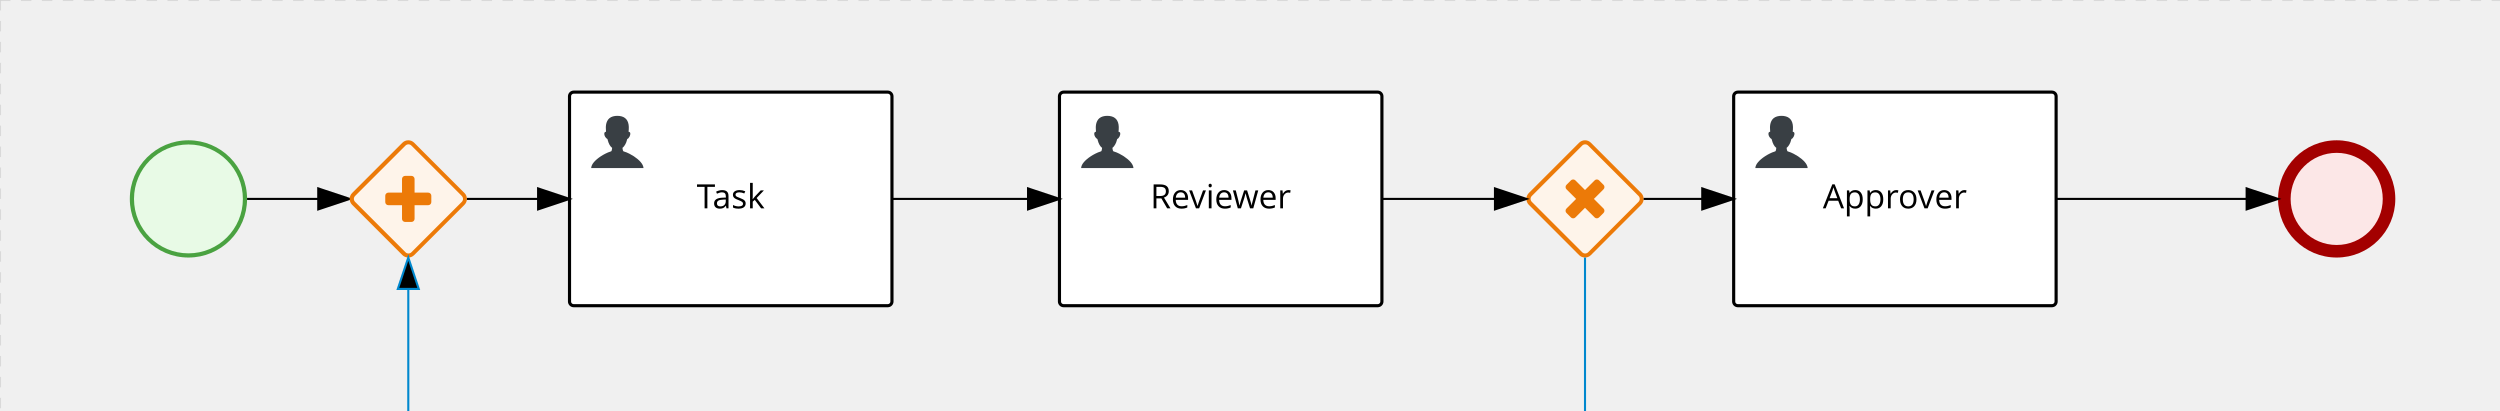
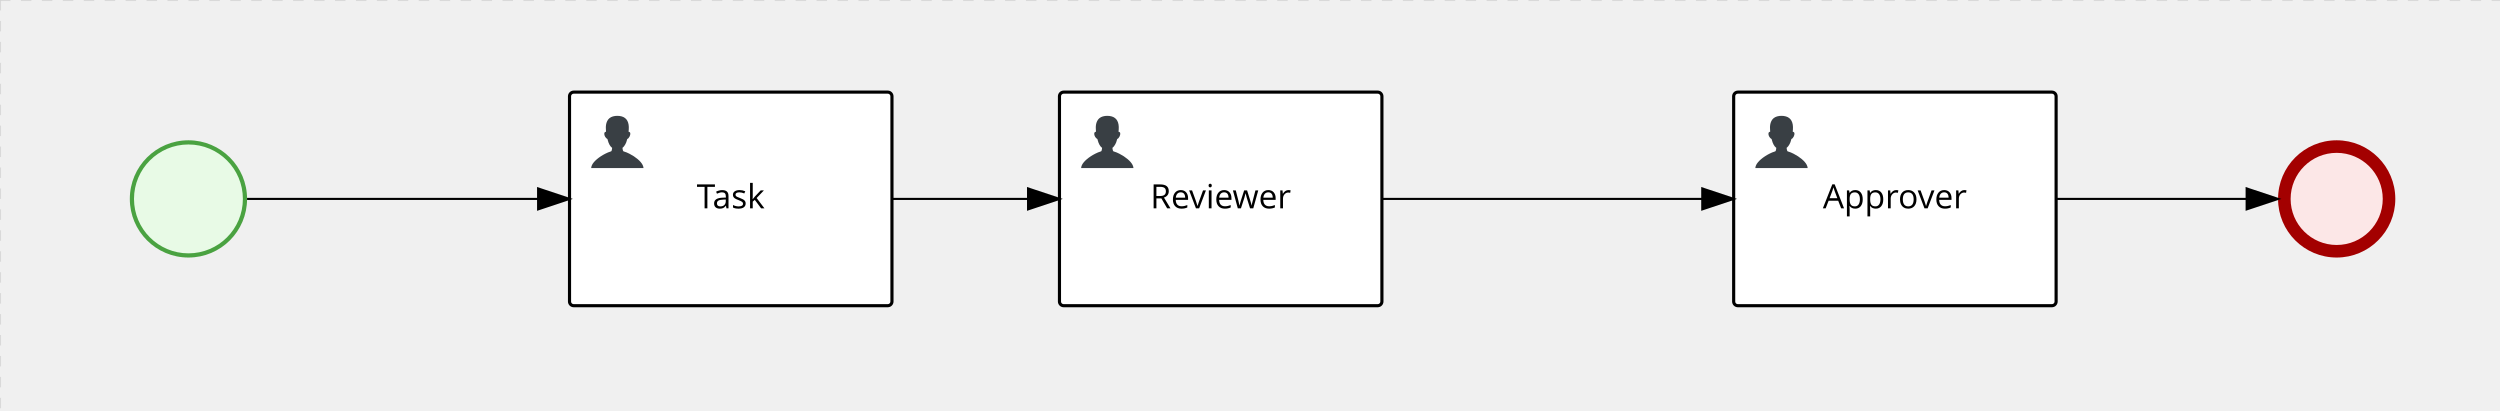
<svg xmlns="http://www.w3.org/2000/svg" version="1.1" width="1194" height="196" viewBox="0 0 1194 196">
  <defs />
  <g transform="matrix(1,0,0,1,0,0)">
    <g>
      <g>
        <g>
          <path fill="none" stroke="#d3d3d3" paint-order="fill stroke markers" d=" M 0 0 L 1200 0" stroke-miterlimit="10" stroke-opacity="0.8" stroke-dasharray="5" />
        </g>
        <g>
          <path fill="none" stroke="#d3d3d3" paint-order="fill stroke markers" d=" M 0 0 L 0 800" stroke-miterlimit="10" stroke-opacity="0.8" stroke-dasharray="5" />
        </g>
      </g>
      <g id="_F685B0C5-60A7-4807-856C-74F1B4629EF8" bpmn2nodeid="_F685B0C5-60A7-4807-856C-74F1B4629EF8" transform="matrix(1,0,0,1,506,44)">
        <g>
          <path fill="none" stroke="none" />
        </g>
        <g transform="matrix(1,0,0,1,0,0)">
          <path fill="#ffffff" stroke="none" id="_F685B0C5-60A7-4807-856C-74F1B4629EF8?shapeType=BACKGROUND" paint-order="stroke fill markers" d=" M 2 0 L 152 0 L 152 0 A 2 2 0 0 1 154 2 L 154 100 L 154 100 A 2 2 0 0 1 152 102 L 2 102 L 2 102 A 2 2 0 0 1 0 100 L 0 2 L 0 2 A 2 2 0 0 1 2 0 Z" />
        </g>
        <g transform="matrix(1,0,0,1,0,0)">
          <path fill="none" stroke="#000000" id="_F685B0C5-60A7-4807-856C-74F1B4629EF8?shapeType=BORDER&amp;renderType=STROKE" paint-order="fill stroke markers" d=" M 2 0 L 152 0 L 152 0 A 2 2 0 0 1 154 2 L 154 100 L 154 100 A 2 2 0 0 1 152 102 L 2 102 L 2 102 A 2 2 0 0 1 0 100 L 0 2 L 0 2 A 2 2 0 0 1 2 0 Z" stroke-miterlimit="10" stroke-width="1.5" stroke-dasharray="" />
        </g>
        <g>
          <g transform="matrix(0.06,0,0,0.06,9.4,9.4)">
            <g transform="matrix(1,0,0,1,0,0)">
              <path fill="#393f44" stroke="none" id="_F685B0C5-60A7-4807-856C-74F1B4629EF8_task__GyKt__MjBj" paint-order="stroke fill markers" d=" M 0 0 M 16 445.21 C 16 440.869 18.784 431.129 22.001 424.217 C 35.768 394.64 77.283 359.28 129 333.084 C 144.516 325.224 157.347 319.964 167.807 317.174 C 171.932 316.074 175.729 314.414 176.525 313.363 C 178.894 310.234 180.914 302.908 181.727 294.5 L 182.5 286.5 L 178.507 283.455 C 166.303 274.146 154.284 251.678 148.04 226.5 C 145.611 216.707 145.056 215.462 142.984 215.158 C 141.703 214.97 138.083 212.243 134.939 209.099 C 123.233 197.393 116.891 177.376 121.44 166.49 C 123.002 162.751 128.155 159.01 131.75 159.004 C 134.448 159 134.471 158.603 132.914 138.788 C 130.927 113.496 134.279 92.265 143.132 74.076 C 152.232 55.38 167.569 42.882 189.049 36.66 C 210.203 30.532 237.797 30.532 258.951 36.66 C 300.042 48.563 318.958 83.806 314.955 141 C 314.32 150.075 313.624 157.788 313.409 158.14 C 313.194 158.493 314.575 159.073 316.479 159.43 C 328.929 161.766 330.986 177.018 321.496 196.621 C 316.903 206.109 309.357 214.508 304.817 215.185 C 303.023 215.453 302.293 217.146 299.943 226.5 C 296.659 239.567 294.474 245.305 287.948 257.995 C 282.491 268.606 273.035 281.109 268.108 284.229 L 264.871 286.278 L 265.518 292.889 C 266.345 301.33 268.639 309.871 270.877 312.837 C 272.067 314.415 275.002 315.79 280.063 317.139 C 291.069 320.075 303.617 325.274 321 334.102 C 369.815 358.891 410.848 393.758 425.032 422.5 C 429.07 430.682 432 440.232 432 445.21 L 432 448 L 224 448 L 16 448 L 16 445.21 Z" />
            </g>
          </g>
        </g>
        <g transform="matrix(1,0,0,1,4.04,13.68)">
          <g transform="matrix(0.04,0,0,0.04,63.36,69.12)">
            <g transform="matrix(1,0,0,1,0,0)">
              <path fill="none" stroke="none" />
            </g>
            <g transform="matrix(1,0,0,1,0,0)">
              <path fill="none" stroke="none" />
            </g>
          </g>
        </g>
        <g transform="matrix(1,0,0,1,43.3875,43.5)">
          <text fill="#000000" stroke="none" font-family="Open Sans" font-size="12pt" font-style="normal" font-weight="normal" text-decoration="normal" x="33.612" y="12" text-anchor="middle" dominant-baseline="alphabetic">Reviewer</text>
        </g>
      </g>
+       <g id="_66BC75C4-6B85-4A32-9FAB-778E9DD32EF2" bpmn2nodeid="_66BC75C4-6B85-4A32-9FAB-778E9DD32EF2" transform="matrix(1,0,0,1,1088,67)">
+         <g>
+           <path fill="none" stroke="none" />
+         </g>
+         <g transform="matrix(0.125,0,0,0.125,0,0)">
+           <g transform="matrix(1,0,0,1,0,0)">
+             <path fill="#fce7e7" stroke="none" id="_66BC75C4-6B85-4A32-9FAB-778E9DD32EF2?shapeType=BACKGROUND" paint-order="stroke fill markers" d=" M 0 0 M 444 224 C 444 263.9 434.2 300.8 414.4 334.5 C 394.7 368.2 368 394.9 334.4 414.5 C 300.8 434.1 263.9 444 224 444 C 184.1 444 147.2 434.2 113.5 414.4 C 79.8 394.7 53.1 368 33.5 334.4 C 13.9 300.8 4 263.9 4 224 C 4 184.1 13.8 147.2 33.6 113.5 C 53.4 79.8 80.1 53.1 113.6 33.5 C 147.1 13.9 184.1 4 224 4 C 263.9 4 300.8 13.8 334.5 33.6 C 368.2 53.4 394.9 80.1 414.5 113.6 C 434.1 147.1 444 184.1 444 224 Z" />
+           </g>
+           <g>
+             <g transform="matrix(1,0,0,1,0,0)">
+               <g transform="matrix(1,0,0,1,0,0)">
+                 <path fill="#a30000" stroke="none" id="_66BC75C4-6B85-4A32-9FAB-778E9DD32EF2?shapeType=BORDER&amp;renderType=FILL" paint-order="stroke fill markers" d=" M 0 0 M 224 0 C 100.3 0 0 100.3 0 224 C 0 347.7 100.3 448 224 448 C 347.7 448 448 347.7 448 224 C 448 100.3 347.7 0 224 0 Z M 0 0 M 224 400 C 126.8 400 48 321.2 48 224 C 48 126.8 126.8 48 224 48 C 321.2 48 400 126.8 400 224 C 400 321.2 321.2 400 224 400 Z" />
+               </g>
+             </g>
+           </g>
+         </g>
+         <g transform="matrix(1,0,0,1,28,61)" />
+       </g>
+       <g id="_352CD1A2-4C30-484D-B886-C007CA2D7904" bpmn2nodeid="_352CD1A2-4C30-484D-B886-C007CA2D7904" transform="matrix(1,0,0,1,62,67)">
+         <g>
+           <path fill="none" stroke="none" />
+         </g>
+         <g transform="matrix(0.125,0,0,0.125,0,0)">
+           <g transform="matrix(1,0,0,1,0,0)">
+             <path fill="#e8fae6" stroke="none" id="_352CD1A2-4C30-484D-B886-C007CA2D7904?shapeType=BACKGROUND" paint-order="stroke fill markers" d=" M 0 0 M 444 224 C 444 263.9 434.2 300.8 414.4 334.5 C 394.7 368.2 368 394.9 334.4 414.5 C 300.8 434.1 263.9 444 224 444 C 184.1 444 147.2 434.2 113.5 414.4 C 79.8 394.7 53.1 368 33.5 334.4 C 13.9 300.8 4 263.9 4 224 C 4 184.1 13.8 147.2 33.6 113.5 C 53.4 79.8 80.1 53.1 113.6 33.5 C 147.1 13.9 184.1 4 224 4 C 263.9 4 300.8 13.8 334.5 33.6 C 368.2 53.4 394.9 80.1 414.5 113.6 C 434.1 147.1 444 184.1 444 224 Z" />
+           </g>
+           <g>
+             <g transform="matrix(1,0,0,1,0,0)">
+               <g transform="matrix(1,0,0,1,0,0)">
+                 <path fill="rgb(74,162,65)" stroke="none" id="_352CD1A2-4C30-484D-B886-C007CA2D7904?shapeType=BORDER&amp;renderType=FILL" paint-order="stroke fill markers" d=" M 0 0 M 224 0 C 100.3 0 0 100.3 0 224 C 0 347.7 100.3 448 224 448 C 347.7 448 448 347.7 448 224 C 448 100.3 347.7 0 224 0 Z M 0 0 M 224 432 C 109.1 432 16 338.9 16 224 C 16 109.1 109.1 16 224 16 C 338.9 16 432 109.1 432 224 C 432 338.9 338.9 432 224 432 Z" />
+               </g>
+             </g>
+           </g>
+         </g>
+         <g transform="matrix(1,0,0,1,28,61)" />
+       </g>
+       <g id="_184F20C8-EE17-4360-95A9-C34F6B9E4EF2" bpmn2nodeid="_184F20C8-EE17-4360-95A9-C34F6B9E4EF2" transform="matrix(1,0,0,1,828,44)">
+         <g>
+           <path fill="none" stroke="none" />
+         </g>
+         <g transform="matrix(1,0,0,1,0,0)">
+           <path fill="#ffffff" stroke="none" id="_184F20C8-EE17-4360-95A9-C34F6B9E4EF2?shapeType=BACKGROUND" paint-order="stroke fill markers" d=" M 2 0 L 152 0 L 152 0 A 2 2 0 0 1 154 2 L 154 100 L 154 100 A 2 2 0 0 1 152 102 L 2 102 L 2 102 A 2 2 0 0 1 0 100 L 0 2 L 0 2 A 2 2 0 0 1 2 0 Z" />
+         </g>
+         <g transform="matrix(1,0,0,1,0,0)">
+           <path fill="none" stroke="#000000" id="_184F20C8-EE17-4360-95A9-C34F6B9E4EF2?shapeType=BORDER&amp;renderType=STROKE" paint-order="fill stroke markers" d=" M 2 0 L 152 0 L 152 0 A 2 2 0 0 1 154 2 L 154 100 L 154 100 A 2 2 0 0 1 152 102 L 2 102 L 2 102 A 2 2 0 0 1 0 100 L 0 2 L 0 2 A 2 2 0 0 1 2 0 Z" stroke-miterlimit="10" stroke-width="1.5" stroke-dasharray="" />
+         </g>
+         <g>
+           <g transform="matrix(0.06,0,0,0.06,9.4,9.4)">
+             <g transform="matrix(1,0,0,1,0,0)">
+               <path fill="#393f44" stroke="none" id="_184F20C8-EE17-4360-95A9-C34F6B9E4EF2_task__GyKt__MjBj" paint-order="stroke fill markers" d=" M 0 0 M 16 445.21 C 16 440.869 18.784 431.129 22.001 424.217 C 35.768 394.64 77.283 359.28 129 333.084 C 144.516 325.224 157.347 319.964 167.807 317.174 C 171.932 316.074 175.729 314.414 176.525 313.363 C 178.894 310.234 180.914 302.908 181.727 294.5 L 182.5 286.5 L 178.507 283.455 C 166.303 274.146 154.284 251.678 148.04 226.5 C 145.611 216.707 145.056 215.462 142.984 215.158 C 141.703 214.97 138.083 212.243 134.939 209.099 C 123.233 197.393 116.891 177.376 121.44 166.49 C 123.002 162.751 128.155 159.01 131.75 159.004 C 134.448 159 134.471 158.603 132.914 138.788 C 130.927 113.496 134.279 92.265 143.132 74.076 C 152.232 55.38 167.569 42.882 189.049 36.66 C 210.203 30.532 237.797 30.532 258.951 36.66 C 300.042 48.563 318.958 83.806 314.955 141 C 314.32 150.075 313.624 157.788 313.409 158.14 C 313.194 158.493 314.575 159.073 316.479 159.43 C 328.929 161.766 330.986 177.018 321.496 196.621 C 316.903 206.109 309.357 214.508 304.817 215.185 C 303.023 215.453 302.293 217.146 299.943 226.5 C 296.659 239.567 294.474 245.305 287.948 257.995 C 282.491 268.606 273.035 281.109 268.108 284.229 L 264.871 286.278 L 265.518 292.889 C 266.345 301.33 268.639 309.871 270.877 312.837 C 272.067 314.415 275.002 315.79 280.063 317.139 C 291.069 320.075 303.617 325.274 321 334.102 C 369.815 358.891 410.848 393.758 425.032 422.5 C 429.07 430.682 432 440.232 432 445.21 L 432 448 L 224 448 L 16 448 L 16 445.21 Z" />
+             </g>
+           </g>
+         </g>
+         <g transform="matrix(1,0,0,1,4.04,13.68)">
+           <g transform="matrix(0.04,0,0,0.04,63.36,69.12)">
+             <g transform="matrix(1,0,0,1,0,0)">
+               <path fill="none" stroke="none" />
+             </g>
+             <g transform="matrix(1,0,0,1,0,0)">
+               <path fill="none" stroke="none" />
+             </g>
+           </g>
+         </g>
+         <g transform="matrix(1,0,0,1,42.6,43.5)">
+           <text fill="#000000" stroke="none" font-family="Open Sans" font-size="12pt" font-style="normal" font-weight="normal" text-decoration="normal" x="34.4" y="12" text-anchor="middle" dominant-baseline="alphabetic">Approver</text>
+         </g>
+       </g>
      <g id="_5BC7CFF6-8D3E-4FE2-A9D3-DB84D42F3527" bpmn2nodeid="_5BC7CFF6-8D3E-4FE2-A9D3-DB84D42F3527" transform="matrix(1,0,0,1,272,44)">
        <g>
          <path fill="none" stroke="none" />
        </g>
        <g transform="matrix(1,0,0,1,0,0)">
          <path fill="#ffffff" stroke="none" id="_5BC7CFF6-8D3E-4FE2-A9D3-DB84D42F3527?shapeType=BACKGROUND" paint-order="stroke fill markers" d=" M 2 0 L 152 0 L 152 0 A 2 2 0 0 1 154 2 L 154 100 L 154 100 A 2 2 0 0 1 152 102 L 2 102 L 2 102 A 2 2 0 0 1 0 100 L 0 2 L 0 2 A 2 2 0 0 1 2 0 Z" />
        </g>
        <g transform="matrix(1,0,0,1,0,0)">
          <path fill="none" stroke="rgb(0,0,0)" id="_5BC7CFF6-8D3E-4FE2-A9D3-DB84D42F3527?shapeType=BORDER&amp;renderType=STROKE" paint-order="fill stroke markers" d=" M 2 0 L 152 0 L 152 0 A 2 2 0 0 1 154 2 L 154 100 L 154 100 A 2 2 0 0 1 152 102 L 2 102 L 2 102 A 2 2 0 0 1 0 100 L 0 2 L 0 2 A 2 2 0 0 1 2 0 Z" stroke-miterlimit="10" stroke-width="1.5" stroke-dasharray="" />
        </g>
        <g>
          <g transform="matrix(0.06,0,0,0.06,9.4,9.4)">
            <g transform="matrix(1,0,0,1,0,0)">
              <path fill="#393f44" stroke="none" id="_5BC7CFF6-8D3E-4FE2-A9D3-DB84D42F3527_task__GyKt__MjBj" paint-order="stroke fill markers" d=" M 0 0 M 16 445.21 C 16 440.869 18.784 431.129 22.001 424.217 C 35.768 394.64 77.283 359.28 129 333.084 C 144.516 325.224 157.347 319.964 167.807 317.174 C 171.932 316.074 175.729 314.414 176.525 313.363 C 178.894 310.234 180.914 302.908 181.727 294.5 L 182.5 286.5 L 178.507 283.455 C 166.303 274.146 154.284 251.678 148.04 226.5 C 145.611 216.707 145.056 215.462 142.984 215.158 C 141.703 214.97 138.083 212.243 134.939 209.099 C 123.233 197.393 116.891 177.376 121.44 166.49 C 123.002 162.751 128.155 159.01 131.75 159.004 C 134.448 159 134.471 158.603 132.914 138.788 C 130.927 113.496 134.279 92.265 143.132 74.076 C 152.232 55.38 167.569 42.882 189.049 36.66 C 210.203 30.532 237.797 30.532 258.951 36.66 C 300.042 48.563 318.958 83.806 314.955 141 C 314.32 150.075 313.624 157.788 313.409 158.14 C 313.194 158.493 314.575 159.073 316.479 159.43 C 328.929 161.766 330.986 177.018 321.496 196.621 C 316.903 206.109 309.357 214.508 304.817 215.185 C 303.023 215.453 302.293 217.146 299.943 226.5 C 296.659 239.567 294.474 245.305 287.948 257.995 C 282.491 268.606 273.035 281.109 268.108 284.229 L 264.871 286.278 L 265.518 292.889 C 266.345 301.33 268.639 309.871 270.877 312.837 C 272.067 314.415 275.002 315.79 280.063 317.139 C 291.069 320.075 303.617 325.274 321 334.102 C 369.815 358.891 410.848 393.758 425.032 422.5 C 429.07 430.682 432 440.232 432 445.21 L 432 448 L 224 448 L 16 448 L 16 445.21 Z" />
            </g>
          </g>
        </g>
        <g transform="matrix(1,0,0,1,4.04,13.68)">
          <g transform="matrix(0.04,0,0,0.04,63.36,69.12)">
            <g transform="matrix(1,0,0,1,0,0)">
              <path fill="none" stroke="none" />
            </g>
            <g transform="matrix(1,0,0,1,0,0)">
              <path fill="none" stroke="none" />
            </g>
          </g>
        </g>
        <g transform="matrix(1,0,0,1,60.75,43.5)">
          <text fill="#000000" stroke="none" font-family="Open Sans" font-size="12pt" font-style="normal" font-weight="normal" text-decoration="normal" x="16.25" y="12" text-anchor="middle" dominant-baseline="alphabetic">Task</text>
        </g>
      </g>
      <g id="_14A0F960-CEBA-4B8B-99BB-BCFDA8B1322C" bpmn2nodeid="_14A0F960-CEBA-4B8B-99BB-BCFDA8B1322C">
        <g>
          <path fill="none" stroke="#000000" paint-order="fill stroke markers" d=" M 426 95 L 491 95" stroke-miterlimit="10" stroke-dasharray="" />
        </g>
        <g transform="matrix(1,0,0,1,426,95)" />
        <g transform="matrix(6.123233995736766e-17,1,-1,6.123233995736766e-17,506,90)">
          <path fill="#000000" stroke="#000000" paint-order="fill stroke markers" d=" M 10 15 L 0 15 L 5 0 Z" stroke-miterlimit="10" stroke-dasharray="" />
        </g>
        <g transform="matrix(1,0,0,1,426,85)" />
      </g>
-       <g transform="matrix(1,0,0,1,506,44)" />
-       <g transform="matrix(1,0,0,1,272,44)" />
-       <g id="_352CD1A2-4C30-484D-B886-C007CA2D7904" bpmn2nodeid="_352CD1A2-4C30-484D-B886-C007CA2D7904" transform="matrix(1,0,0,1,62,67)">
+       <g id="_6DBABE7F-C381-4262-89C0-7ABEF797E41D" bpmn2nodeid="_6DBABE7F-C381-4262-89C0-7ABEF797E41D">
        <g>
-           <path fill="none" stroke="none" />
+           <path fill="none" stroke="#000000" paint-order="fill stroke markers" d=" M 660 95 L 813 95" stroke-miterlimit="10" stroke-dasharray="" />
        </g>
-         <g transform="matrix(0.125,0,0,0.125,0,0)">
-           <g transform="matrix(1,0,0,1,0,0)">
-             <path fill="#e8fae6" stroke="none" id="_352CD1A2-4C30-484D-B886-C007CA2D7904?shapeType=BACKGROUND" paint-order="stroke fill markers" d=" M 0 0 M 444 224 C 444 263.9 434.2 300.8 414.4 334.5 C 394.7 368.2 368 394.9 334.4 414.5 C 300.8 434.1 263.9 444 224 444 C 184.1 444 147.2 434.2 113.5 414.4 C 79.8 394.7 53.1 368 33.5 334.4 C 13.9 300.8 4 263.9 4 224 C 4 184.1 13.8 147.2 33.6 113.5 C 53.4 79.8 80.1 53.1 113.6 33.5 C 147.1 13.9 184.1 4 224 4 C 263.9 4 300.8 13.8 334.5 33.6 C 368.2 53.4 394.9 80.1 414.5 113.6 C 434.1 147.1 444 184.1 444 224 Z" />
-           </g>
-           <g>
-             <g transform="matrix(1,0,0,1,0,0)">
-               <g transform="matrix(1,0,0,1,0,0)">
-                 <path fill="rgb(74,162,65)" stroke="none" id="_352CD1A2-4C30-484D-B886-C007CA2D7904?shapeType=BORDER&amp;renderType=FILL" paint-order="stroke fill markers" d=" M 0 0 M 224 0 C 100.3 0 0 100.3 0 224 C 0 347.7 100.3 448 224 448 C 347.7 448 448 347.7 448 224 C 448 100.3 347.7 0 224 0 Z M 0 0 M 224 432 C 109.1 432 16 338.9 16 224 C 16 109.1 109.1 16 224 16 C 338.9 16 432 109.1 432 224 C 432 338.9 338.9 432 224 432 Z" />
-               </g>
-             </g>
-           </g>
-         </g>
-         <g transform="matrix(1,0,0,1,28,61)" />
-       </g>
-       <g id="_431EFA2A-F531-43C8-BDAF-2FAB022C5142" bpmn2nodeid="_431EFA2A-F531-43C8-BDAF-2FAB022C5142">
-         <g>
-           <path fill="none" stroke="#000000" paint-order="fill stroke markers" d=" M 118 95 L 152 95" stroke-miterlimit="10" stroke-dasharray="" />
-         </g>
-         <g transform="matrix(1,0,0,1,118,95)" />
-         <g transform="matrix(6.123233995736766e-17,1,-1,6.123233995736766e-17,167,90)">
+         <g transform="matrix(1,0,0,1,660,95)" />
+         <g transform="matrix(6.123233995736766e-17,1,-1,6.123233995736766e-17,828,90)">
          <path fill="#000000" stroke="#000000" paint-order="fill stroke markers" d=" M 10 15 L 0 15 L 5 0 Z" stroke-miterlimit="10" stroke-dasharray="" />
        </g>
-         <g transform="matrix(1,0,0,1,118,85)" />
-       </g>
-       <g transform="matrix(1,0,0,1,62,67)" />
-       <g id="_184F20C8-EE17-4360-95A9-C34F6B9E4EF2" bpmn2nodeid="_184F20C8-EE17-4360-95A9-C34F6B9E4EF2" transform="matrix(1,0,0,1,828,44)">
-         <g>
-           <path fill="none" stroke="none" />
-         </g>
-         <g transform="matrix(1,0,0,1,0,0)">
-           <path fill="#ffffff" stroke="none" id="_184F20C8-EE17-4360-95A9-C34F6B9E4EF2?shapeType=BACKGROUND" paint-order="stroke fill markers" d=" M 2 0 L 152 0 L 152 0 A 2 2 0 0 1 154 2 L 154 100 L 154 100 A 2 2 0 0 1 152 102 L 2 102 L 2 102 A 2 2 0 0 1 0 100 L 0 2 L 0 2 A 2 2 0 0 1 2 0 Z" />
-         </g>
-         <g transform="matrix(1,0,0,1,0,0)">
-           <path fill="none" stroke="rgb(0,0,0)" id="_184F20C8-EE17-4360-95A9-C34F6B9E4EF2?shapeType=BORDER&amp;renderType=STROKE" paint-order="fill stroke markers" d=" M 2 0 L 152 0 L 152 0 A 2 2 0 0 1 154 2 L 154 100 L 154 100 A 2 2 0 0 1 152 102 L 2 102 L 2 102 A 2 2 0 0 1 0 100 L 0 2 L 0 2 A 2 2 0 0 1 2 0 Z" stroke-miterlimit="10" stroke-width="1.5" stroke-dasharray="" />
-         </g>
-         <g>
-           <g transform="matrix(0.06,0,0,0.06,9.4,9.4)">
-             <g transform="matrix(1,0,0,1,0,0)">
-               <path fill="#393f44" stroke="none" id="_184F20C8-EE17-4360-95A9-C34F6B9E4EF2_task__GyKt__MjBj" paint-order="stroke fill markers" d=" M 0 0 M 16 445.21 C 16 440.869 18.784 431.129 22.001 424.217 C 35.768 394.64 77.283 359.28 129 333.084 C 144.516 325.224 157.347 319.964 167.807 317.174 C 171.932 316.074 175.729 314.414 176.525 313.363 C 178.894 310.234 180.914 302.908 181.727 294.5 L 182.5 286.5 L 178.507 283.455 C 166.303 274.146 154.284 251.678 148.04 226.5 C 145.611 216.707 145.056 215.462 142.984 215.158 C 141.703 214.97 138.083 212.243 134.939 209.099 C 123.233 197.393 116.891 177.376 121.44 166.49 C 123.002 162.751 128.155 159.01 131.75 159.004 C 134.448 159 134.471 158.603 132.914 138.788 C 130.927 113.496 134.279 92.265 143.132 74.076 C 152.232 55.38 167.569 42.882 189.049 36.66 C 210.203 30.532 237.797 30.532 258.951 36.66 C 300.042 48.563 318.958 83.806 314.955 141 C 314.32 150.075 313.624 157.788 313.409 158.14 C 313.194 158.493 314.575 159.073 316.479 159.43 C 328.929 161.766 330.986 177.018 321.496 196.621 C 316.903 206.109 309.357 214.508 304.817 215.185 C 303.023 215.453 302.293 217.146 299.943 226.5 C 296.659 239.567 294.474 245.305 287.948 257.995 C 282.491 268.606 273.035 281.109 268.108 284.229 L 264.871 286.278 L 265.518 292.889 C 266.345 301.33 268.639 309.871 270.877 312.837 C 272.067 314.415 275.002 315.79 280.063 317.139 C 291.069 320.075 303.617 325.274 321 334.102 C 369.815 358.891 410.848 393.758 425.032 422.5 C 429.07 430.682 432 440.232 432 445.21 L 432 448 L 224 448 L 16 448 L 16 445.21 Z" />
-             </g>
-           </g>
-         </g>
-         <g transform="matrix(1,0,0,1,4.04,13.68)">
-           <g transform="matrix(0.04,0,0,0.04,63.36,69.12)">
-             <g transform="matrix(1,0,0,1,0,0)">
-               <path fill="none" stroke="none" />
-             </g>
-             <g transform="matrix(1,0,0,1,0,0)">
-               <path fill="none" stroke="none" />
-             </g>
-           </g>
-         </g>
-         <g transform="matrix(1,0,0,1,42.6,43.5)">
-           <text fill="#000000" stroke="none" font-family="Open Sans" font-size="12pt" font-style="normal" font-weight="normal" text-decoration="normal" x="34.4" y="12" text-anchor="middle" dominant-baseline="alphabetic">Approver</text>
-         </g>
-       </g>
-       <g transform="matrix(1,0,0,1,828,44)" />
-       <g id="_66BC75C4-6B85-4A32-9FAB-778E9DD32EF2" bpmn2nodeid="_66BC75C4-6B85-4A32-9FAB-778E9DD32EF2" transform="matrix(1,0,0,1,1088,67)">
-         <g>
-           <path fill="none" stroke="none" />
-         </g>
-         <g transform="matrix(0.125,0,0,0.125,0,0)">
-           <g transform="matrix(1,0,0,1,0,0)">
-             <path fill="#fce7e7" stroke="none" id="_66BC75C4-6B85-4A32-9FAB-778E9DD32EF2?shapeType=BACKGROUND" paint-order="stroke fill markers" d=" M 0 0 M 444 224 C 444 263.9 434.2 300.8 414.4 334.5 C 394.7 368.2 368 394.9 334.4 414.5 C 300.8 434.1 263.9 444 224 444 C 184.1 444 147.2 434.2 113.5 414.4 C 79.8 394.7 53.1 368 33.5 334.4 C 13.9 300.8 4 263.9 4 224 C 4 184.1 13.8 147.2 33.6 113.5 C 53.4 79.8 80.1 53.1 113.6 33.5 C 147.1 13.9 184.1 4 224 4 C 263.9 4 300.8 13.8 334.5 33.6 C 368.2 53.4 394.9 80.1 414.5 113.6 C 434.1 147.1 444 184.1 444 224 Z" />
-           </g>
-           <g>
-             <g transform="matrix(1,0,0,1,0,0)">
-               <g transform="matrix(1,0,0,1,0,0)">
-                 <path fill="rgb(163,0,0)" stroke="none" id="_66BC75C4-6B85-4A32-9FAB-778E9DD32EF2?shapeType=BORDER&amp;renderType=FILL" paint-order="stroke fill markers" d=" M 0 0 M 224 0 C 100.3 0 0 100.3 0 224 C 0 347.7 100.3 448 224 448 C 347.7 448 448 347.7 448 224 C 448 100.3 347.7 0 224 0 Z M 0 0 M 224 400 C 126.8 400 48 321.2 48 224 C 48 126.8 126.8 48 224 48 C 321.2 48 400 126.8 400 224 C 400 321.2 321.2 400 224 400 Z" />
-               </g>
-             </g>
-           </g>
-         </g>
-         <g transform="matrix(1,0,0,1,28,61)" />
+         <g transform="matrix(1,0,0,1,660,85)" />
      </g>
      <g id="_5CCB6411-300B-4671-A293-531AF5108D9E" bpmn2nodeid="_5CCB6411-300B-4671-A293-531AF5108D9E">
        <g>
          <path fill="none" stroke="#000000" paint-order="fill stroke markers" d=" M 982 95 L 1073 95" stroke-miterlimit="10" stroke-dasharray="" />
        </g>
        <g transform="matrix(1,0,0,1,982,95)" />
        <g transform="matrix(6.123233995736766e-17,1,-1,6.123233995736766e-17,1088,90)">
          <path fill="#000000" stroke="#000000" paint-order="fill stroke markers" d=" M 10 15 L 0 15 L 5 0 Z" stroke-miterlimit="10" stroke-dasharray="" />
        </g>
        <g transform="matrix(1,0,0,1,982,85)" />
      </g>
+       <g transform="matrix(1,0,0,1,506,44)" />
      <g transform="matrix(1,0,0,1,1088,67)" />
-       <g id="_8B5472A7-6D74-4C5E-B72D-F90BA7CA69CC" bpmn2nodeid="_8B5472A7-6D74-4C5E-B72D-F90BA7CA69CC" transform="matrix(1,0,0,1,729,67)">
+       <g transform="matrix(1,0,0,1,62,67)" />
+       <g transform="matrix(1,0,0,1,828,44)" />
+       <g transform="matrix(1,0,0,1,272,44)" />
+       <g id="_81A8E3C1-C033-443D-9FBA-1AAE5BE46925" bpmn2nodeid="_81A8E3C1-C033-443D-9FBA-1AAE5BE46925">
        <g>
-           <path fill="none" stroke="none" />
+           <path fill="none" stroke="rgb(0,0,0)" paint-order="fill stroke markers" d=" M 118 95 L 257 95" stroke-miterlimit="10" stroke-dasharray="" />
        </g>
-         <g transform="matrix(0.125,0,0,0.125,0,0)">
-           <g transform="matrix(1,0,0,1,0,0)">
-             <path fill="#fef4ea" stroke="none" id="_8B5472A7-6D74-4C5E-B72D-F90BA7CA69CC?shapeType=BACKGROUND" paint-order="stroke fill markers" d=" M 0 0 M 224.4 4.3 C 216.4 4.3 208.4 7.3 202.3 13.4 L 13.5 202.2 C 1.3 214.4 1.3 234.2 13.5 246.4 L 202.2 435.1 C 208.3 441.2 216.4 444.2 224.3 444.2 C 232.2 444.2 240.3 441.2 246.4 435.1 L 435.1 246.4 C 447.3 234.2 447.3 214.4 435.1 202.2 L 246.5 13.4 C 240.4 7.3 232.4 4.3 224.4 4.3 L 224.4 4.3 Z" />
-           </g>
-           <g>
-             <g transform="matrix(1,0,0,1,0,0)">
-               <g transform="matrix(1,0,0,1,0,0)">
-                 <path fill="rgb(236,122,8)" stroke="none" id="_8B5472A7-6D74-4C5E-B72D-F90BA7CA69CC?shapeType=BORDER&amp;renderType=FILL" paint-order="stroke fill markers" d=" M 0 0 M 20.8 212.7 L 213.3 20.2 C 219.6 13.9 229.7 13.9 235.9 20.2 L 428.4 212.7 C 434.7 219 434.7 229.1 428.4 235.3 L 235.9 427.8 C 229.6 434.1 219.5 434.1 213.3 427.8 L 20.8 235.3 C 14.5 229.1 14.5 218.9 20.8 212.7 L 20.8 212.7 Z M 0 0 M 0 224 C 0 232.1 3.1 240.3 9.3 246.5 L 201.5 438.7 C 213.9 451.1 234.1 451.1 246.5 438.7 L 438.7 246.5 C 444.9 240.3 448 232.1 448 224 C 448 215.9 444.9 207.7 438.7 201.5 L 246.5 9.3 C 234.1 -3.1 213.9 -3.1 201.5 9.3 L 9.3 201.5 C 3.1 207.7 0 215.9 0 224 L 0 224 Z" />
-               </g>
-             </g>
-           </g>
-           <g>
-             <g transform="matrix(1,0,0,1,0,0)">
-               <g transform="matrix(1,0,0,1,0,0)">
-                 <path fill="#ec7a08" stroke="none" id="_8B5472A7-6D74-4C5E-B72D-F90BA7CA69CC_exclusive" paint-order="stroke fill markers" d=" M 0 0 M 298.2 269.2 C 298.2 272.6 297.1 275.3 294.7 277.7 L 277.7 294.7 C 275.3 297.1 272.6 298.2 269.2 298.2 C 265.8 298.2 263.1 297.1 260.7 294.7 L 224 258 L 187.2 294.8 C 184.8 297.2 182.1 298.3 178.7 298.3 C 175.3 298.3 172.6 297.2 170.2 294.8 L 153.2 277.8 C 150.8 275.4 149.7 272.7 149.7 269.3 C 149.7 265.9 150.8 263.2 153.2 260.8 L 190 224 L 153.2 187.2 C 150.8 184.8 149.7 182 149.7 178.7 C 149.7 175.3 150.8 172.5 153.2 170.2 L 170.2 153.2 C 172.6 150.8 175.3 149.7 178.7 149.7 C 182.1 149.7 184.8 150.8 187.2 153.2 L 224 190 L 260.8 153.2 C 263.2 150.8 265.9 149.7 269.3 149.7 C 272.7 149.7 275.4 150.8 277.8 153.2 L 294.8 170.2 C 297.2 172.5 298.3 175.3 298.3 178.7 C 298.3 182 297.2 184.8 294.8 187.2 L 258 224 L 294.8 260.8 C 297.1 263.1 298.2 265.9 298.2 269.2 Z" />
-               </g>
-             </g>
-           </g>
-         </g>
-         <g transform="matrix(1,0,0,1,28,61)" />
-       </g>
-       <g id="_6DBABE7F-C381-4262-89C0-7ABEF797E41D" bpmn2nodeid="_6DBABE7F-C381-4262-89C0-7ABEF797E41D">
-         <g>
-           <path fill="none" stroke="#000000" paint-order="fill stroke markers" d=" M 660 95 L 714 95" stroke-miterlimit="10" stroke-dasharray="" />
-         </g>
-         <g transform="matrix(1,0,0,1,660,95)" />
-         <g transform="matrix(6.123233995736766e-17,1,-1,6.123233995736766e-17,729,90)">
-           <path fill="#000000" stroke="#000000" paint-order="fill stroke markers" d=" M 10 15 L 0 15 L 5 0 Z" stroke-miterlimit="10" stroke-dasharray="" />
-         </g>
-         <g transform="matrix(1,0,0,1,660,85)" />
-       </g>
-       <g transform="matrix(1,0,0,1,729,67)" />
-       <g id="_8082FAA9-7830-4225-9FBB-AFDDD7A0714A" bpmn2nodeid="_8082FAA9-7830-4225-9FBB-AFDDD7A0714A">
-         <g>
-           <path fill="none" stroke="rgb(0,0,0)" paint-order="fill stroke markers" d=" M 785 95 L 813 95" stroke-miterlimit="10" stroke-dasharray="" />
-         </g>
-         <g transform="matrix(1,0,0,1,785,95)" />
-         <g transform="matrix(6.123233995736766e-17,1,-1,6.123233995736766e-17,828,90)">
-           <path fill="rgb(0,0,0)" stroke="rgb(0,0,0)" paint-order="fill stroke markers" d=" M 10 15 L 0 15 L 5 0 Z" stroke-miterlimit="10" stroke-dasharray="" />
-         </g>
-         <g transform="matrix(1,0,0,1,785,85)" />
-       </g>
-       <g id="_5A23D3C3-526D-4467-B43F-AAB9CD2D2FB5" bpmn2nodeid="_5A23D3C3-526D-4467-B43F-AAB9CD2D2FB5" transform="matrix(1,0,0,1,167,67)">
-         <g>
-           <path fill="none" stroke="none" />
-         </g>
-         <g transform="matrix(0.125,0,0,0.125,0,0)">
-           <g transform="matrix(1,0,0,1,0,0)">
-             <path fill="#fef4ea" stroke="none" id="_5A23D3C3-526D-4467-B43F-AAB9CD2D2FB5?shapeType=BACKGROUND" paint-order="stroke fill markers" d=" M 0 0 M 224.4 4.3 C 216.4 4.3 208.4 7.3 202.3 13.4 L 13.5 202.2 C 1.3 214.4 1.3 234.2 13.5 246.4 L 202.2 435.1 C 208.3 441.2 216.4 444.2 224.3 444.2 C 232.2 444.2 240.3 441.2 246.4 435.1 L 435.1 246.4 C 447.3 234.2 447.3 214.4 435.1 202.2 L 246.5 13.4 C 240.4 7.3 232.4 4.3 224.4 4.3 L 224.4 4.3 Z" />
-           </g>
-           <g>
-             <g transform="matrix(1,0,0,1,0,0)">
-               <g transform="matrix(1,0,0,1,0,0)">
-                 <path fill="rgb(236,122,8)" stroke="none" id="_5A23D3C3-526D-4467-B43F-AAB9CD2D2FB5?shapeType=BORDER&amp;renderType=FILL" paint-order="stroke fill markers" d=" M 0 0 M 20.8 212.7 L 213.3 20.2 C 219.6 13.9 229.7 13.9 235.9 20.2 L 428.4 212.7 C 434.7 219 434.7 229.1 428.4 235.3 L 235.9 427.8 C 229.6 434.1 219.5 434.1 213.3 427.8 L 20.8 235.3 C 14.5 229.1 14.5 218.9 20.8 212.7 L 20.8 212.7 Z M 0 0 M 0 224 C 0 232.1 3.1 240.3 9.3 246.5 L 201.5 438.7 C 213.9 451.1 234.1 451.1 246.5 438.7 L 438.7 246.5 C 444.9 240.3 448 232.1 448 224 C 448 215.9 444.9 207.7 438.7 201.5 L 246.5 9.3 C 234.1 -3.1 213.9 -3.1 201.5 9.3 L 9.3 201.5 C 3.1 207.7 0 215.9 0 224 L 0 224 Z" />
-               </g>
-             </g>
-           </g>
-           <g>
-             <g transform="matrix(1,0,0,1,0,0)">
-               <g transform="matrix(1,0,0,1,0,0)">
-                 <path fill="#ec7a08" stroke="none" id="_5A23D3C3-526D-4467-B43F-AAB9CD2D2FB5_parallel" paint-order="stroke fill markers" d=" M 0 0 M 312 212 L 312 236 C 312 239.4 310.9 242.1 308.5 244.5 C 306.1 246.9 303.4 248 300 248 L 248 248 L 248 300 C 248 303.4 246.9 306.1 244.5 308.5 C 242.1 310.9 239.4 312 236 312 L 212 312 C 208.6 312 205.9 310.9 203.5 308.5 C 201.1 306.1 200 303.4 200 300 L 200 248 L 148 248 C 144.6 248 141.9 246.9 139.5 244.5 C 137.1 242.1 136 239.4 136 236 L 136 212 C 136 208.6 137.1 205.9 139.5 203.5 C 141.9 201.1 144.6 200 148 200 L 200 200 L 200 148 C 200 144.6 201.1 141.9 203.5 139.5 C 205.9 137.1 208.6 136 212 136 L 236 136 C 239.4 136 242.1 137.1 244.5 139.5 C 246.9 141.9 248 144.6 248 148 L 248 200 L 300 200 C 303.4 200 306.1 201.1 308.5 203.5 C 310.9 205.9 312 208.6 312 212 Z" />
-               </g>
-             </g>
-           </g>
-         </g>
-         <g transform="matrix(1,0,0,1,28,61)" />
-       </g>
-       <g transform="matrix(1,0,0,1,167,67)" />
-       <g id="_891B699F-4E37-4781-93BC-514FFF7B3703" bpmn2nodeid="_891B699F-4E37-4781-93BC-514FFF7B3703">
-         <g>
-           <path fill="none" stroke="rgb(0,0,0)" paint-order="fill stroke markers" d=" M 223 95 L 257 95" stroke-miterlimit="10" stroke-dasharray="" />
-         </g>
-         <g transform="matrix(1,0,0,1,223,95)" />
+         <g transform="matrix(1,0,0,1,118,95)" />
        <g transform="matrix(6.123233995736766e-17,1,-1,6.123233995736766e-17,272,90)">
          <path fill="rgb(0,0,0)" stroke="rgb(0,0,0)" paint-order="fill stroke markers" d=" M 10 15 L 0 15 L 5 0 Z" stroke-miterlimit="10" stroke-dasharray="" />
        </g>
-         <g transform="matrix(1,0,0,1,223,85)" />
-       </g>
-       <g id="_66B7BFE9-9EB6-4B0B-8D9F-70793D1A5128" bpmn2nodeid="_66B7BFE9-9EB6-4B0B-8D9F-70793D1A5128">
-         <g>
-           <path fill="none" stroke="rgb(0,136,206)" paint-order="fill stroke markers" d=" M 757 123 L 757 268 L 505 268 L 195 268 L 195 138" stroke-miterlimit="10" stroke-dasharray="" />
-         </g>
-         <g transform="matrix(1,0,0,1,757,123)" />
-         <g transform="matrix(1,0,0,1,190,123)">
-           <path fill="rgb(0,0,0)" stroke="rgb(0,136,206)" paint-order="fill stroke markers" d=" M 10 15 L 0 15 L 5 0 Z" stroke-miterlimit="10" stroke-dasharray="" />
-         </g>
-         <g transform="matrix(1,0,0,1,767,195.5)" />
+         <g transform="matrix(1,0,0,1,118,85)" />
      </g>
    </g>
  </g>
</svg>
